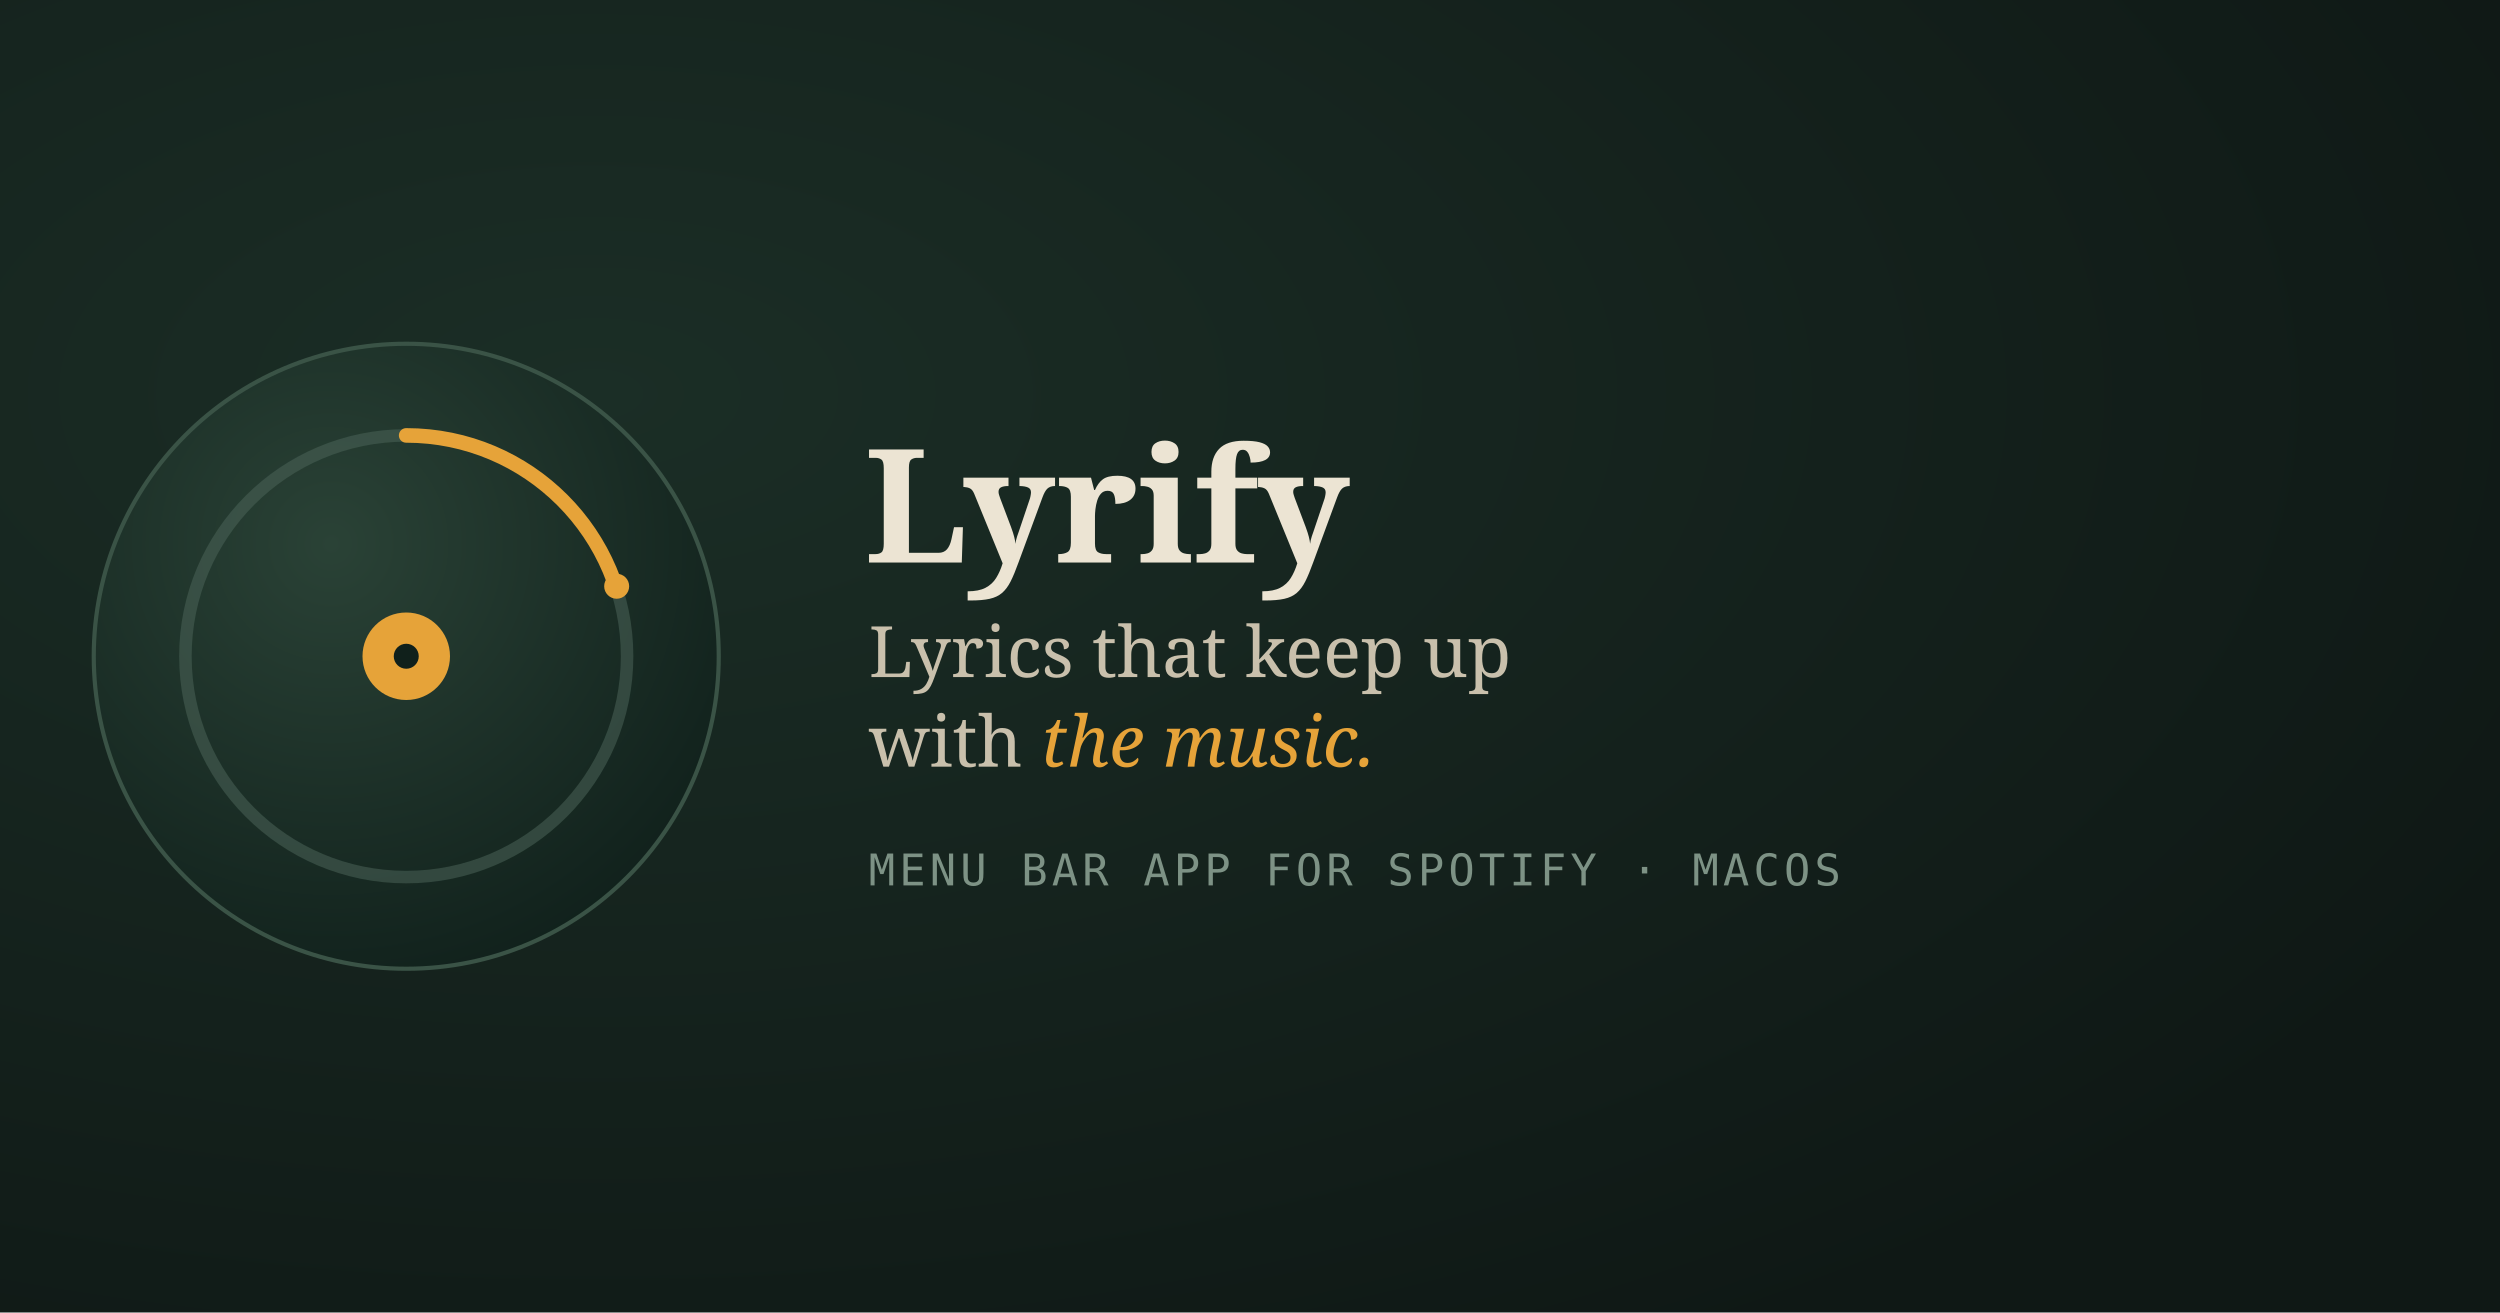
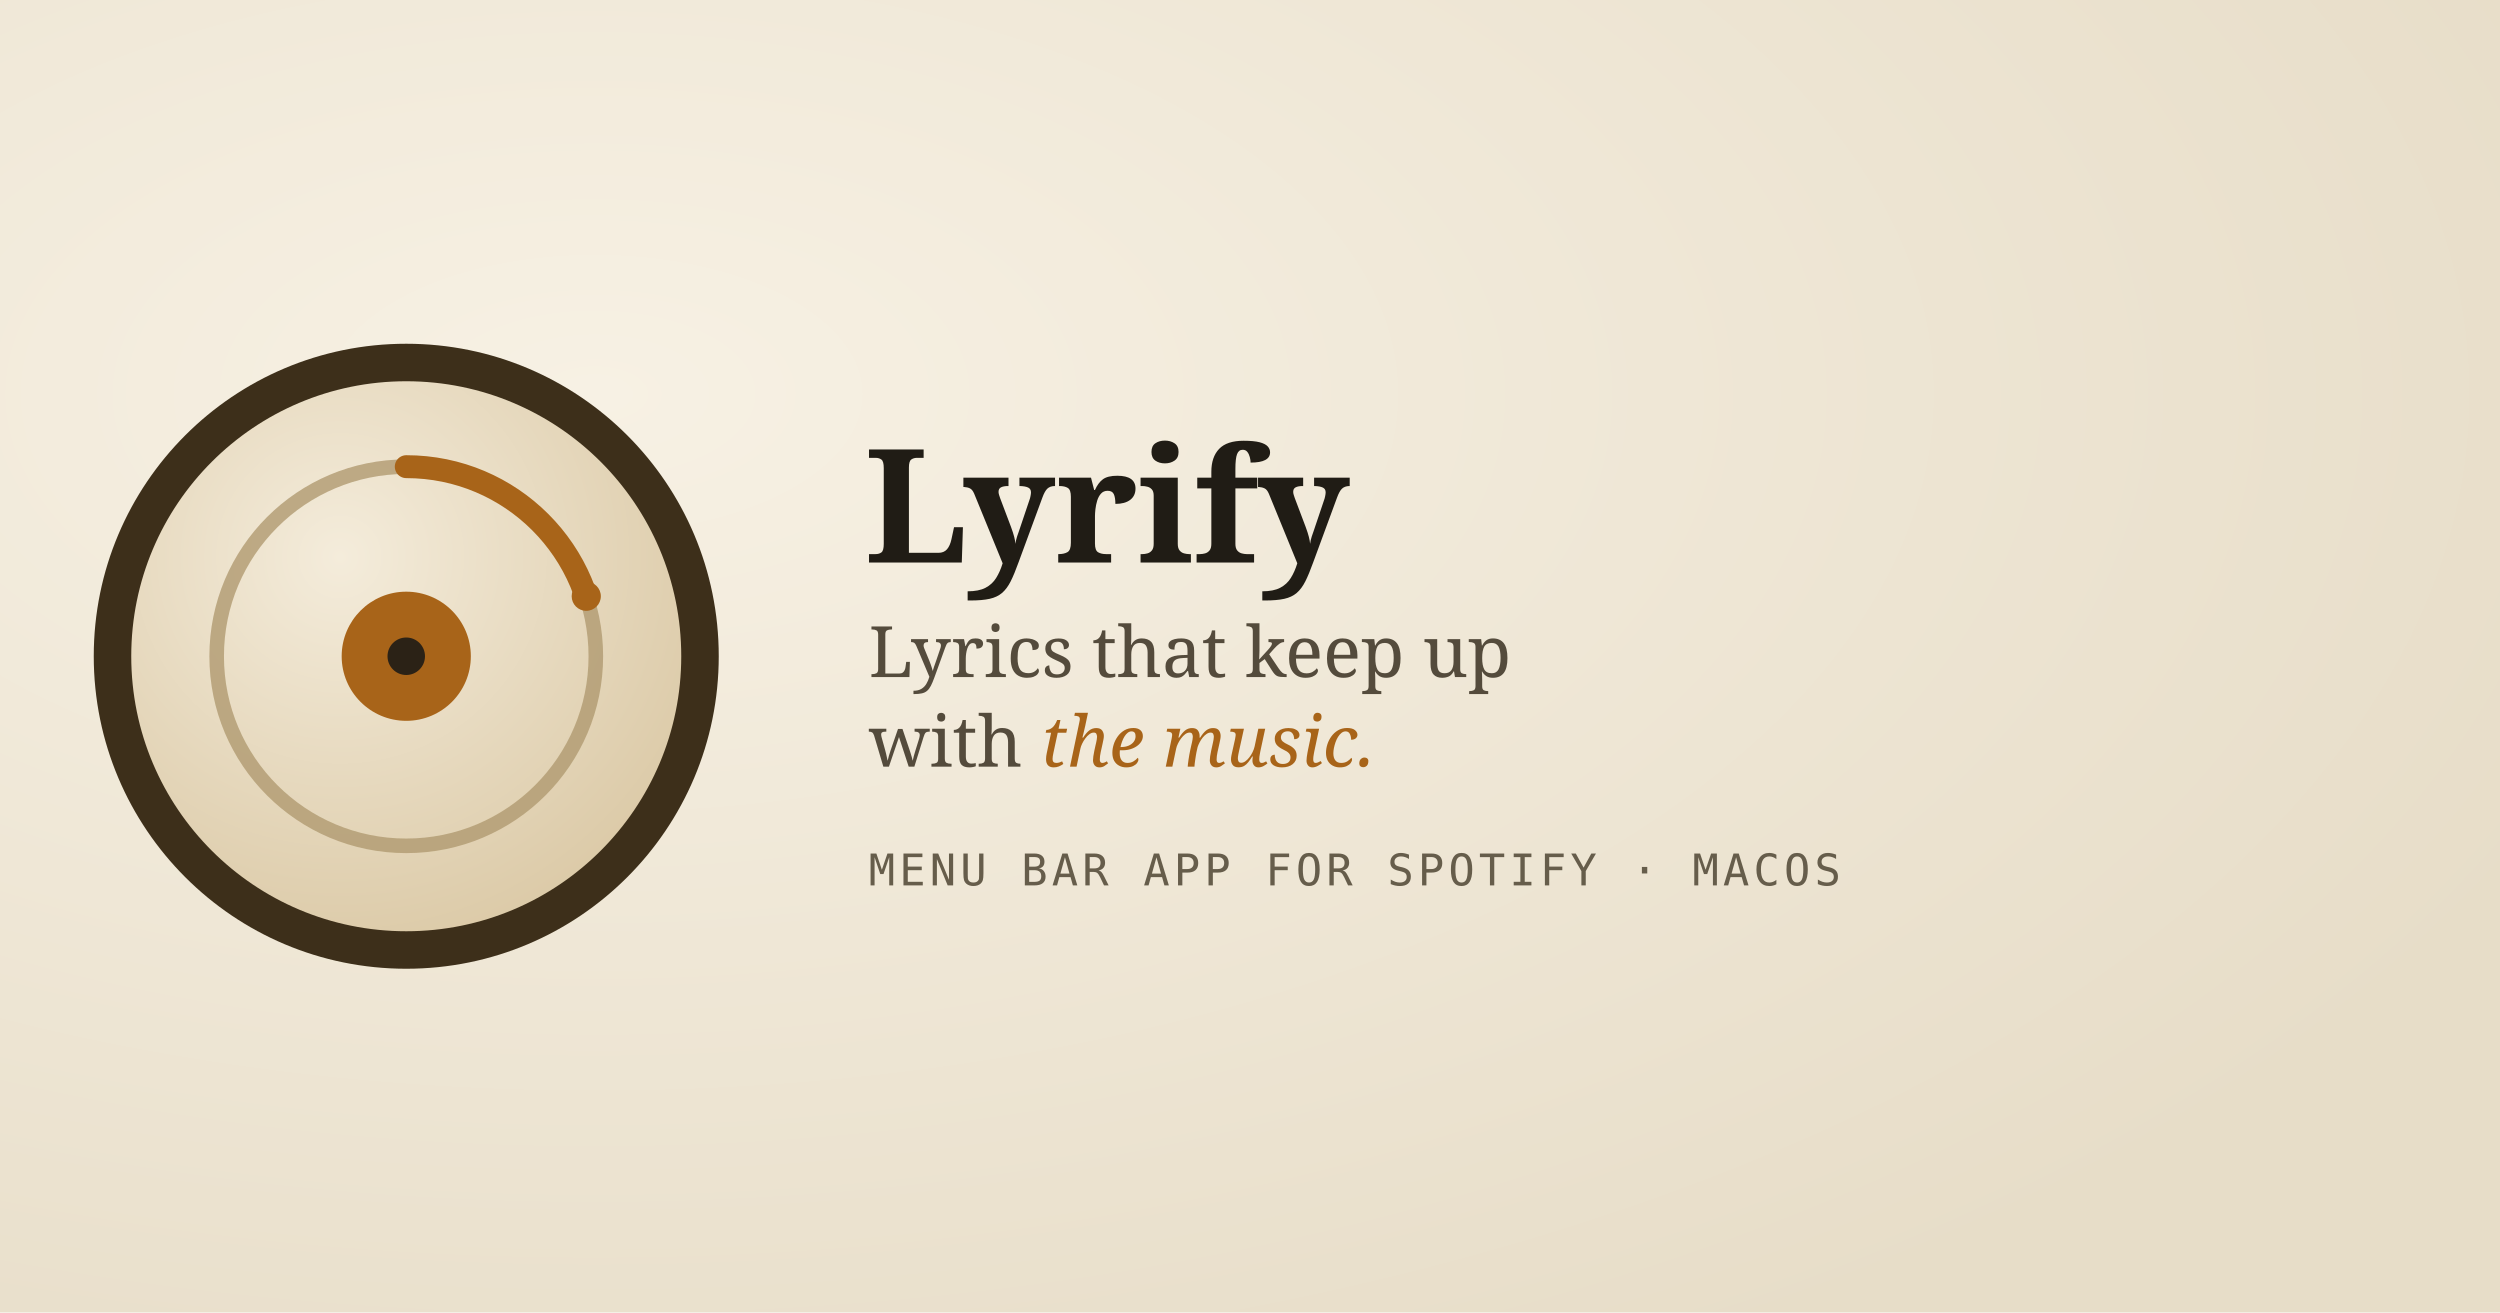
<svg xmlns="http://www.w3.org/2000/svg" viewBox="0 0 1200 630">
  <defs>
    <radialGradient id="bgGlow" cx="24%" cy="30%" r="85%">
-       <stop offset="0%" stop-color="#1b2e26" />
-       <stop offset="100%" stop-color="#0f1815" />
+       <stop offset="0%" stop-color="#f7f1e4" />
+       <stop offset="100%" stop-color="#e7ddc8" />
    </radialGradient>
    <radialGradient id="discBody" cx="38%" cy="32%" r="75%">
-       <stop offset="0%" stop-color="#2a4236" />
-       <stop offset="100%" stop-color="#10201b" />
+       <stop offset="0%" stop-color="#f4ecdb" />
+       <stop offset="100%" stop-color="#dbc9a6" />
    </radialGradient>
  </defs>
  <rect x="0" y="0" width="1200" height="630" fill="url(#bgGlow)" />
  <g transform="translate(195 315)">
-     <circle cx="0" cy="0" r="150" fill="url(#discBody)" />
-     <circle cx="0" cy="0" r="150" fill="none" stroke="#3a5346" stroke-width="2" />
-     <circle cx="0" cy="0" r="106" fill="none" stroke="#4a6357" stroke-width="6" opacity="0.55" />
-     <circle cx="0" cy="0" r="106" fill="none" stroke="#e6a339" stroke-width="7" stroke-dasharray="133 533" stroke-linecap="round" transform="rotate(-90)" />
-     <circle cx="101" cy="-33.6" r="6" fill="#e6a339" />
-     <circle cx="0" cy="0" r="21" fill="#e6a339" />
-     <circle cx="0" cy="0" r="6" fill="#10201b" />
+     <circle cx="0" cy="0" r="150" fill="#3d2f1a" />
+     <circle cx="0" cy="0" r="132" fill="url(#discBody)" />
+     <circle cx="0" cy="0" r="91" fill="none" stroke="#b09a70" stroke-width="7" opacity="0.8" />
+     <circle cx="0" cy="0" r="91" fill="none" stroke="#a86419" stroke-width="11" stroke-dasharray="114 460" stroke-linecap="round" transform="rotate(-90)" />
+     <circle cx="86.4" cy="-28.8" r="7" fill="#a86419" />
+     <circle cx="0" cy="0" r="31" fill="#a86419" />
+     <circle cx="0" cy="0" r="9" fill="#2b2216" />
  </g>
-   <text x="415" y="270" font-family="Georgia, 'Iowan Old Style', serif" font-size="76" font-weight="600" fill="#ece4d3">Lyrify</text>
-   <text x="417" y="325" font-family="Georgia, 'Iowan Old Style', serif" font-size="34" fill="#c9c0ac">Lyrics that keep up</text>
-   <text x="417" y="368" font-family="Georgia, 'Iowan Old Style', serif" font-size="34" fill="#c9c0ac">with <tspan font-style="italic" fill="#e6a339">the music.</tspan>
+   <text x="415" y="270" font-family="Georgia, 'Iowan Old Style', serif" font-size="76" font-weight="600" fill="#201c15">Lyrify</text>
+   <text x="417" y="325" font-family="Georgia, 'Iowan Old Style', serif" font-size="34" fill="#544b3c">Lyrics that keep up</text>
+   <text x="417" y="368" font-family="Georgia, 'Iowan Old Style', serif" font-size="34" fill="#544b3c">with <tspan font-style="italic" fill="#a86419">the music.</tspan>
  </text>
-   <text x="417" y="425" font-family="ui-monospace, Menlo, monospace" font-size="21" letter-spacing="2" fill="#7d9285">MENU BAR APP FOR SPOTIFY · MACOS</text>
+   <text x="417" y="425" font-family="ui-monospace, Menlo, monospace" font-size="21" letter-spacing="2" fill="#665d4b">MENU BAR APP FOR SPOTIFY · MACOS</text>
</svg>
